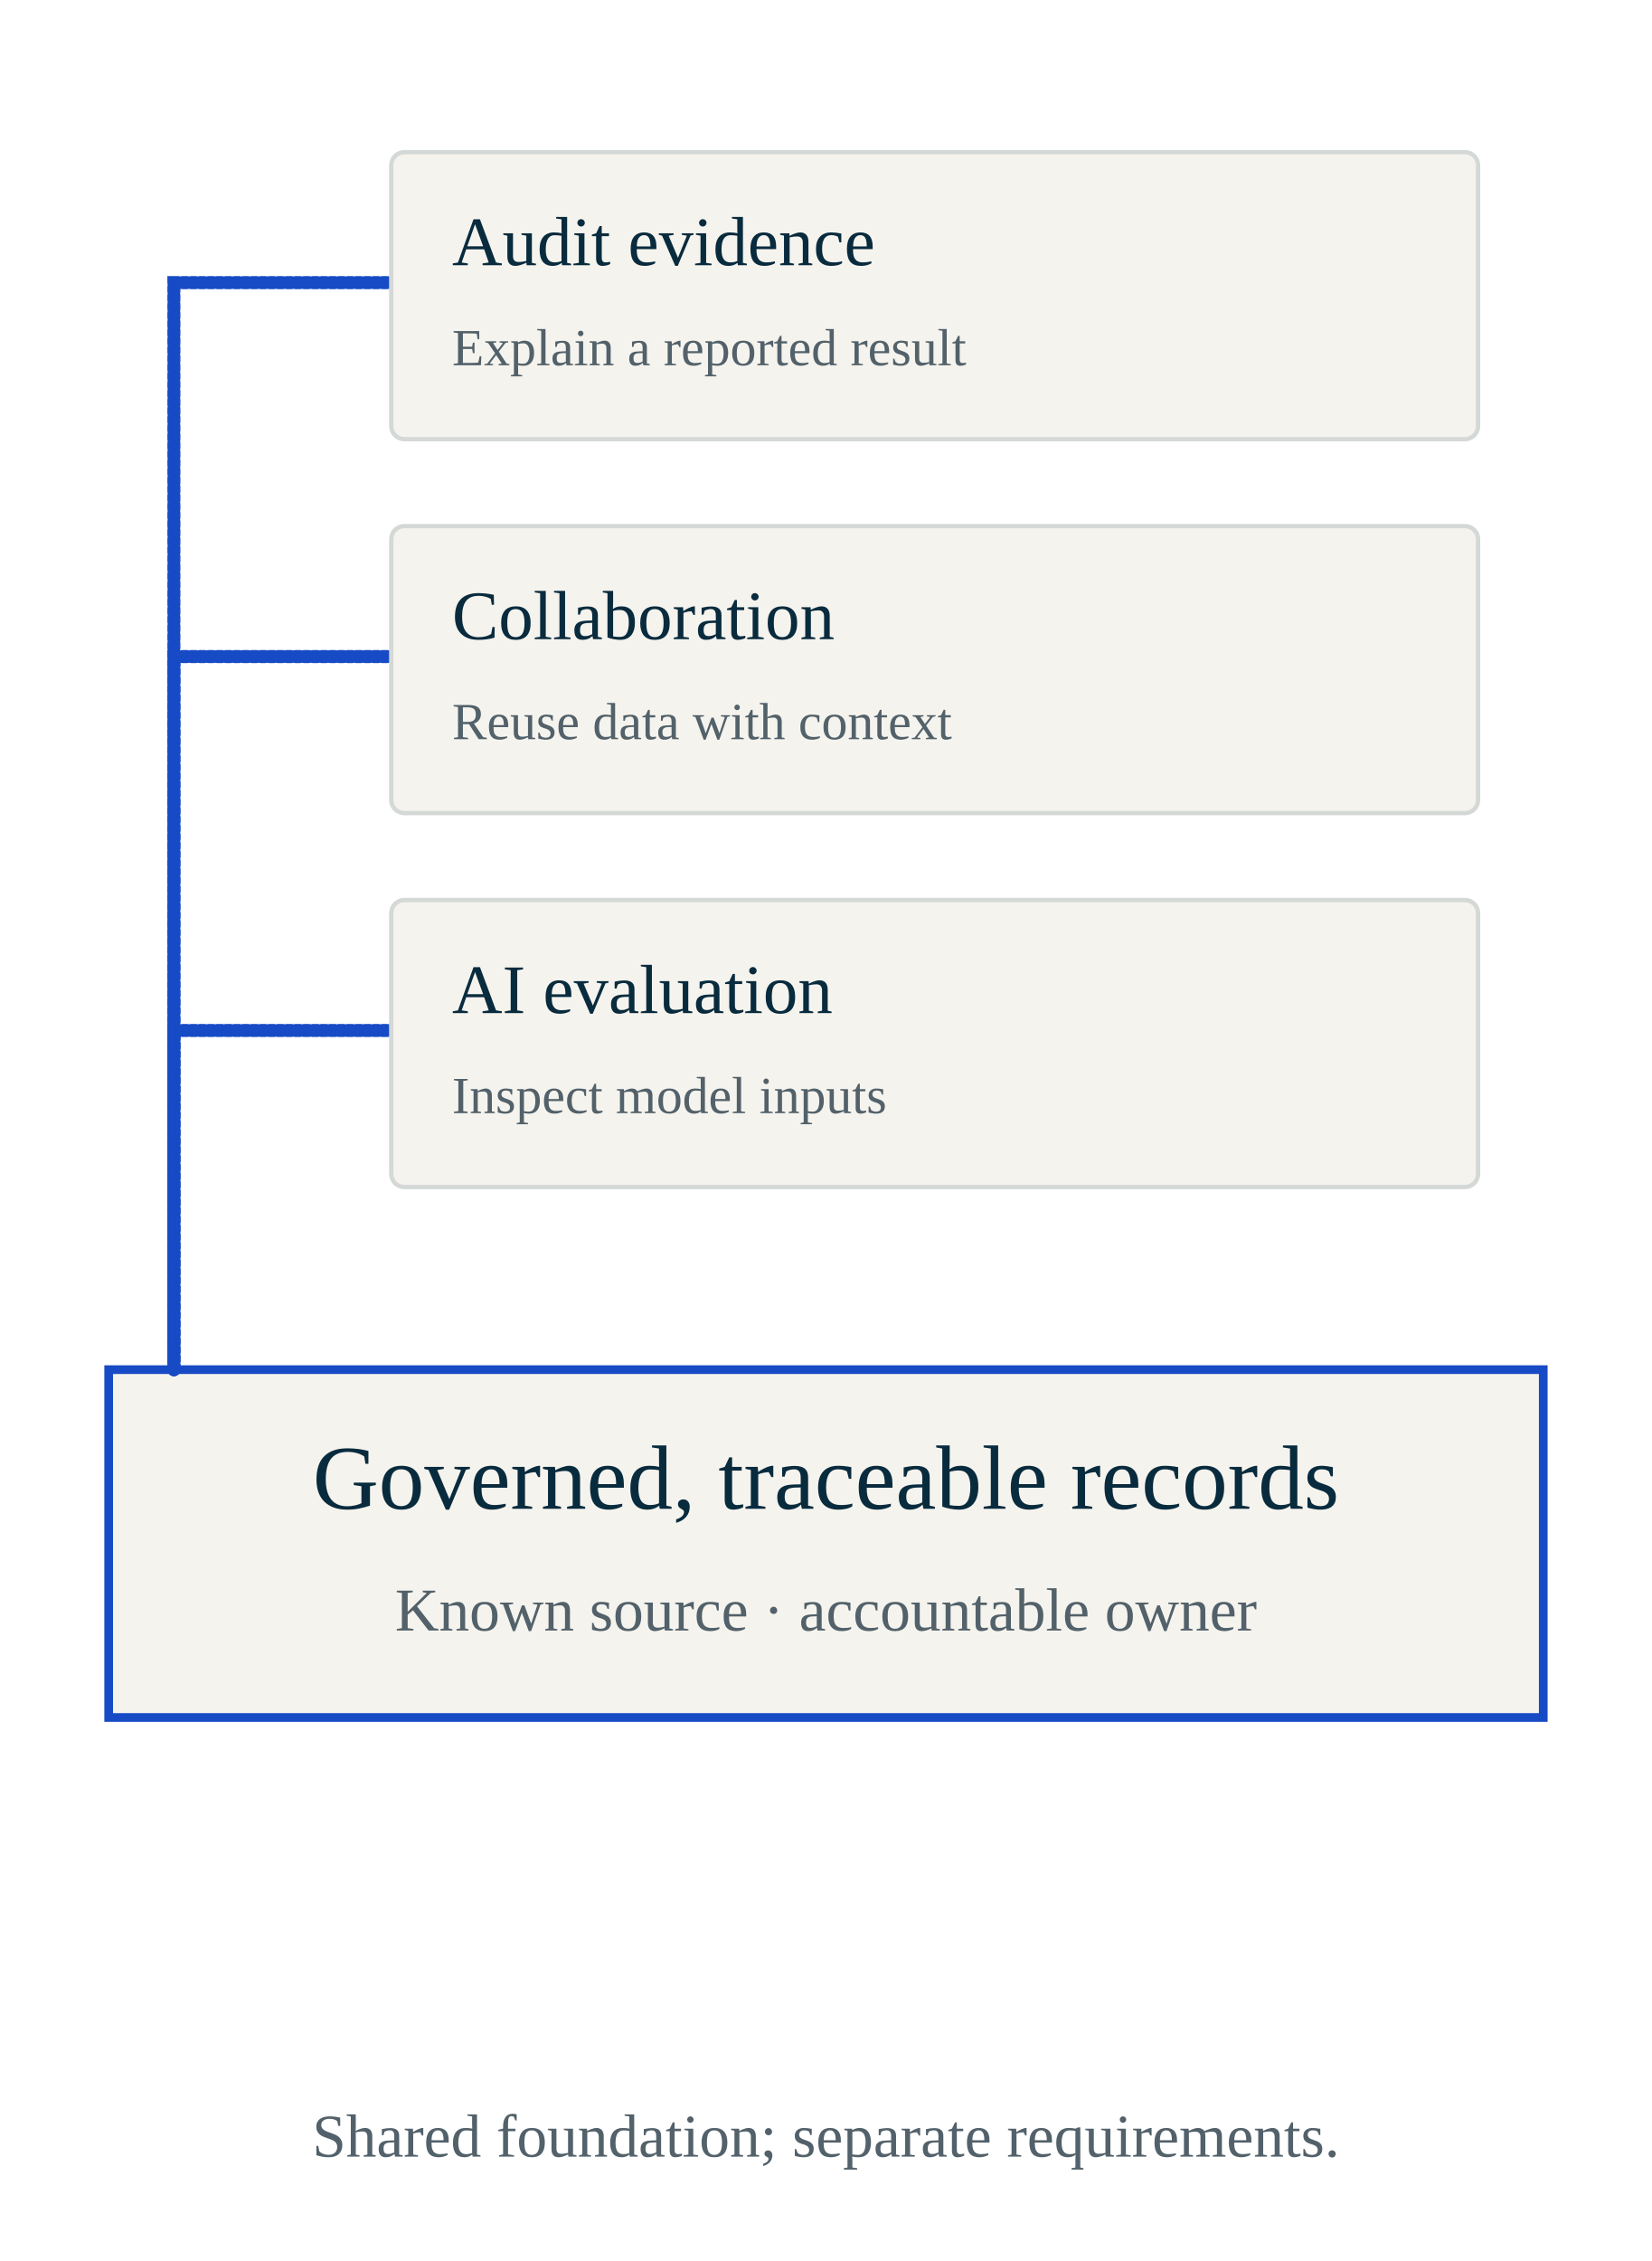
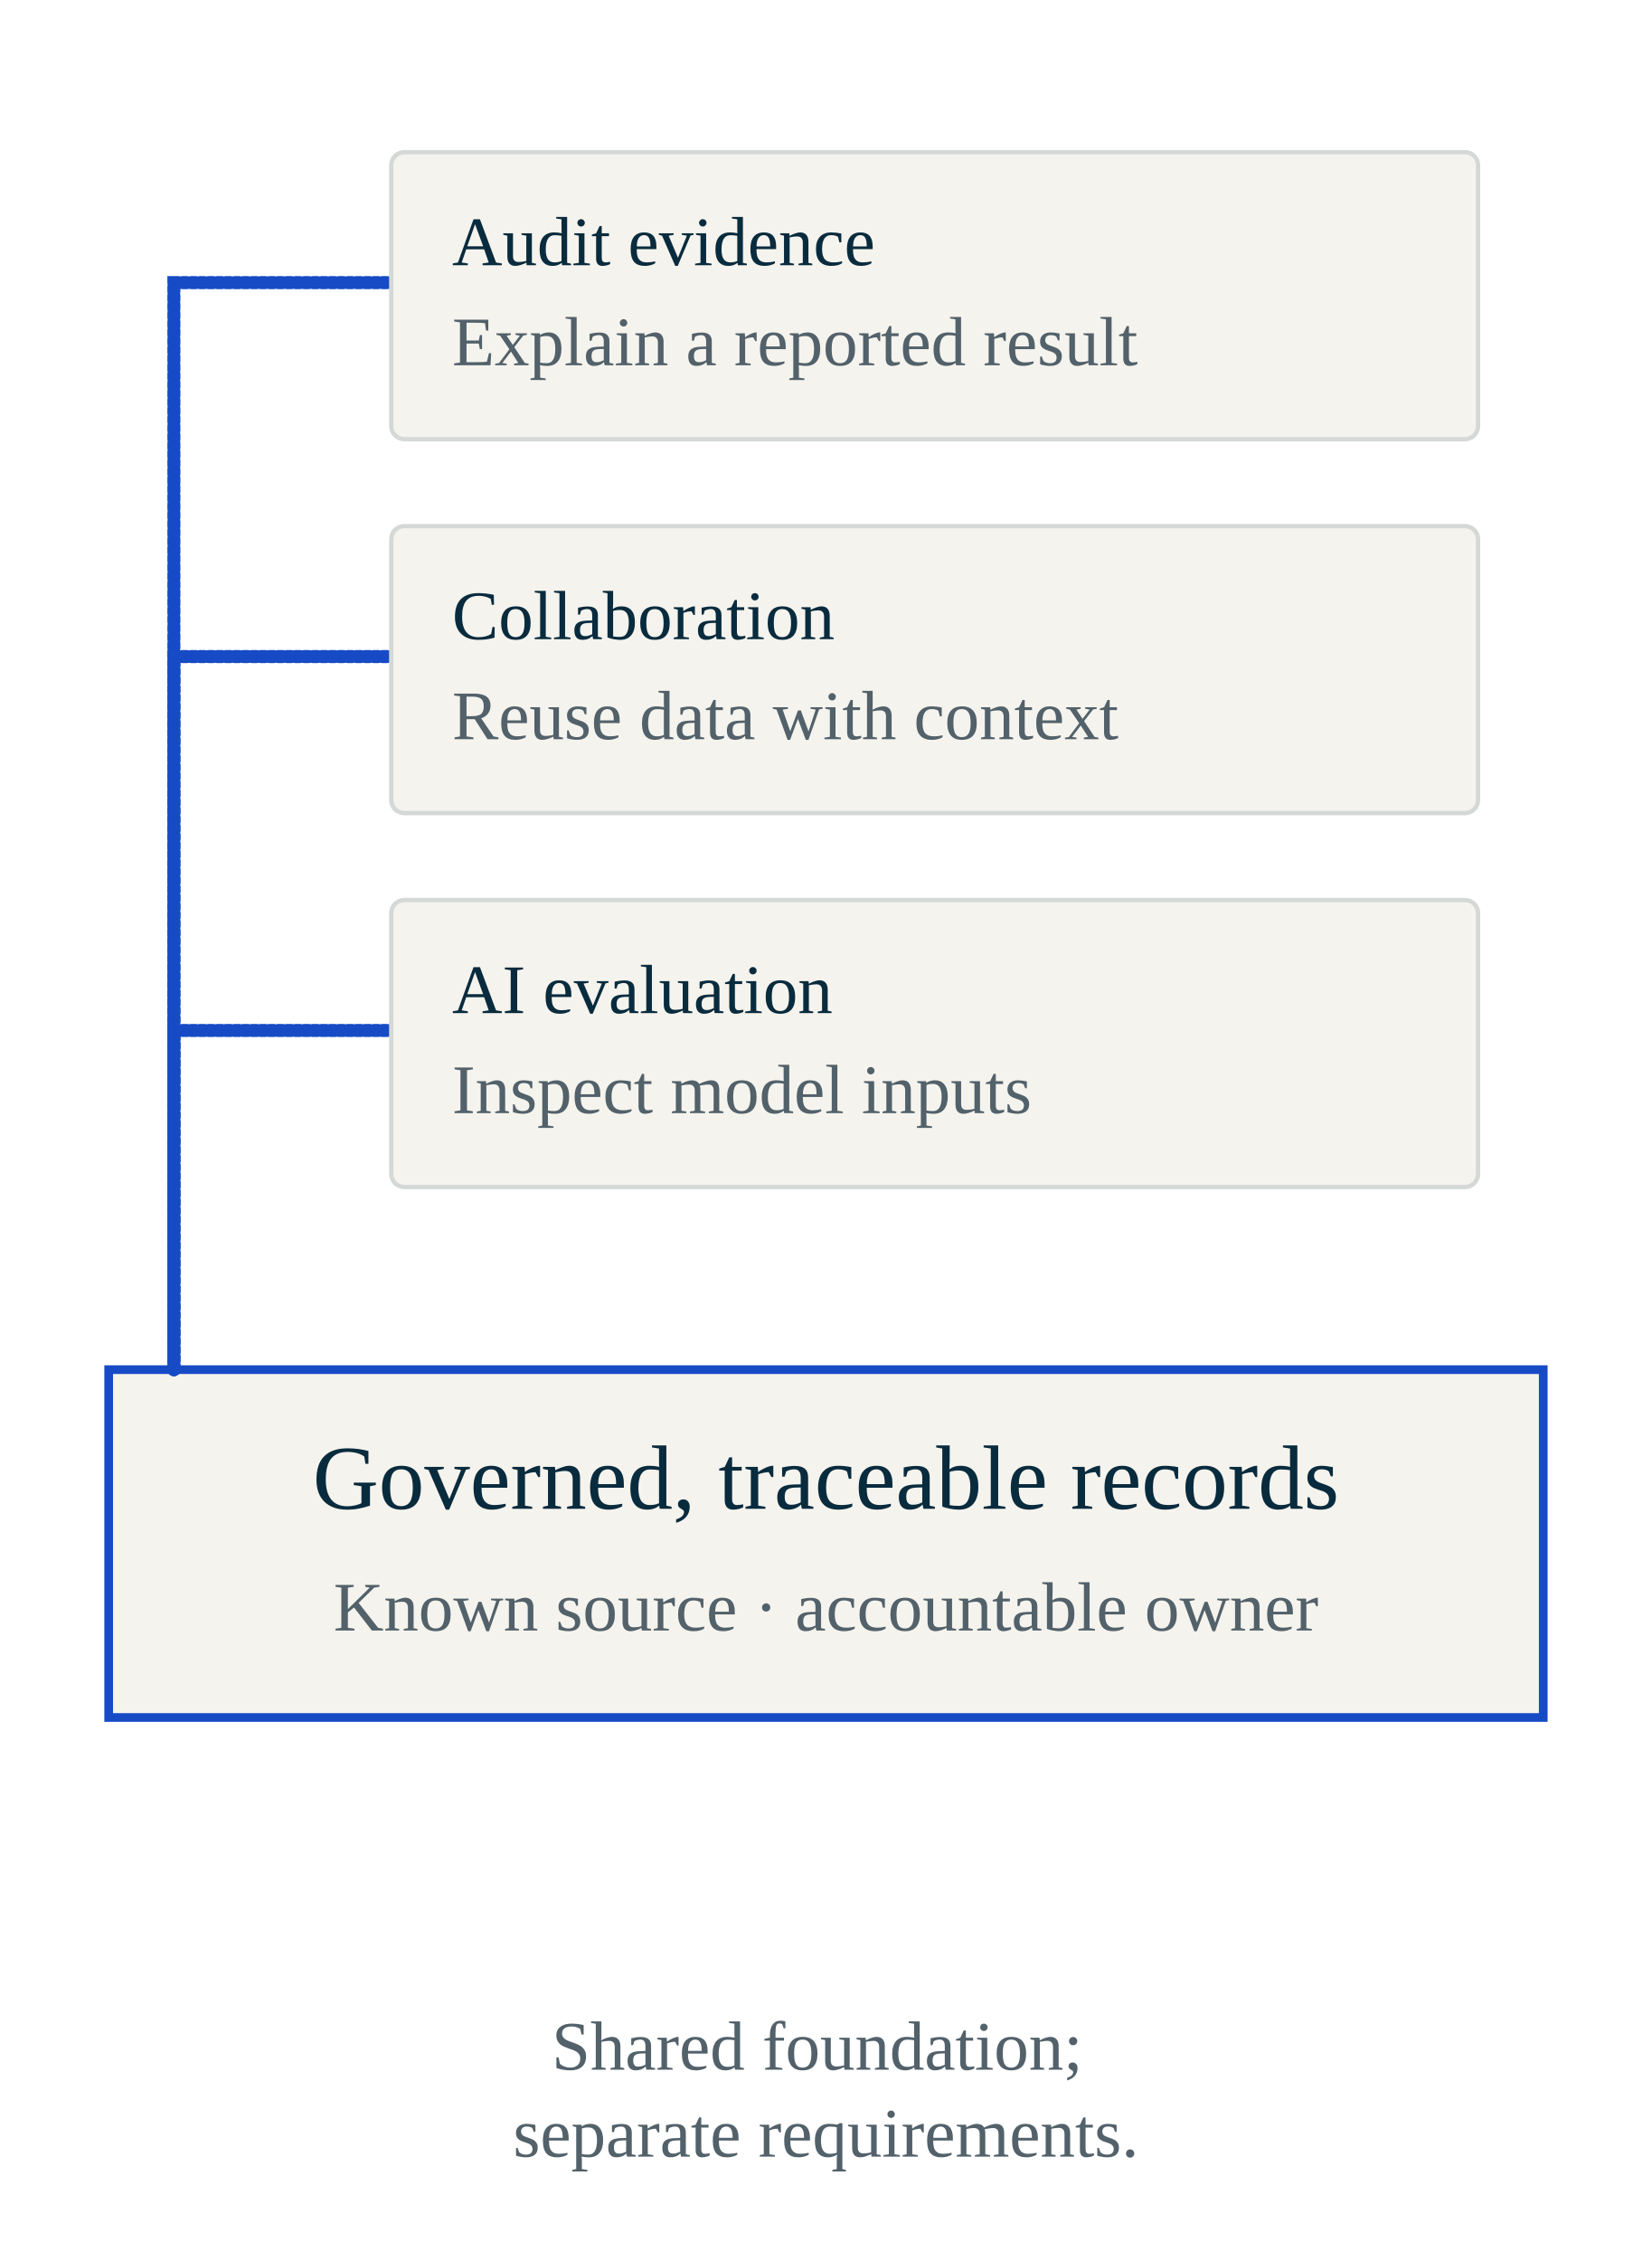
<svg xmlns="http://www.w3.org/2000/svg" class="vital-graphic" width="380" height="520" viewBox="0 0 380 520" role="img" aria-labelledby="data-governance-4-m-title data-governance-4-m-desc" style="font-family:var(--font-body,Inter,Arial,sans-serif)">
  <style>.sl-flow{stroke-dasharray:1;stroke-dashoffset:0;animation:sl-draw 2.5s ease both}.sl-reveal{animation:sl-reveal 1.2s ease both;transform-box:fill-box;transform-origin:center}@keyframes sl-draw{0%{stroke-dashoffset:1}100%{stroke-dashoffset:0}}@keyframes sl-reveal{0%{opacity:.12;transform:translateY(8px)}100%{opacity:1;transform:translateY(0)}}@media(prefers-reduced-motion:reduce){.sl-flow,.sl-reveal{animation:none!important}}</style>
  <path d="M25 315 H355 V395 H25 Z" fill="var(--bg,#f5f3ed)" stroke="var(--figure-accent,#174bc5)" stroke-width="2" />
  <text x="190" y="347" text-anchor="middle" font-size="21" fill="var(--text,#092b3e)">Governed, traceable records</text>
-   <text x="190" y="375" text-anchor="middle" font-size="14" fill="var(--text-dim,#52616a)">Known source · accountable owner</text>
+   <text x="190" y="375" text-anchor="middle" font-size="16" fill="var(--text-dim,#52616a)">Known source · accountable owner</text>
  <path d="M40 315 V65 H90" fill="none" stroke="var(--line,#d4d9d7)" stroke-width="2" stroke-linecap="round" />
  <path d="M40 315 V65 H90" fill="none" stroke="var(--figure-accent,#174bc5)" stroke-width="3" stroke-linecap="round" pathLength="1" class="vs-motion sl-flow" style="animation-delay:0s" />
  <g class="vs-motion sl-reveal" style="animation-delay:0.6s">
    <rect x="90" y="35" width="250" height="66" rx="3" fill="var(--bg,#f5f3ed)" stroke="var(--line,#d4d9d7)" />
    <text x="104" y="61" text-anchor="start" font-size="16" fill="var(--text,#092b3e)">Audit evidence</text>
-     <text x="104" y="84" text-anchor="start" font-size="12" fill="var(--text-dim,#52616a)">Explain a reported result</text>
+     <text x="104" y="84" text-anchor="start" font-size="16" fill="var(--text-dim,#52616a)">Explain a reported result</text>
  </g>
  <path d="M40 315 V151 H90" fill="none" stroke="var(--line,#d4d9d7)" stroke-width="2" stroke-linecap="round" />
  <path d="M40 315 V151 H90" fill="none" stroke="var(--figure-accent,#174bc5)" stroke-width="3" stroke-linecap="round" pathLength="1" class="vs-motion sl-flow" style="animation-delay:0.35s" />
  <g class="vs-motion sl-reveal" style="animation-delay:1s">
    <rect x="90" y="121" width="250" height="66" rx="3" fill="var(--bg,#f5f3ed)" stroke="var(--line,#d4d9d7)" />
    <text x="104" y="147" text-anchor="start" font-size="16" fill="var(--text,#092b3e)">Collaboration</text>
-     <text x="104" y="170" text-anchor="start" font-size="12" fill="var(--text-dim,#52616a)">Reuse data with context</text>
+     <text x="104" y="170" text-anchor="start" font-size="16" fill="var(--text-dim,#52616a)">Reuse data with context</text>
  </g>
  <path d="M40 315 V237 H90" fill="none" stroke="var(--line,#d4d9d7)" stroke-width="2" stroke-linecap="round" />
  <path d="M40 315 V237 H90" fill="none" stroke="var(--figure-accent,#174bc5)" stroke-width="3" stroke-linecap="round" pathLength="1" class="vs-motion sl-flow" style="animation-delay:0.7s" />
  <g class="vs-motion sl-reveal" style="animation-delay:1.4s">
    <rect x="90" y="207" width="250" height="66" rx="3" fill="var(--bg,#f5f3ed)" stroke="var(--line,#d4d9d7)" />
    <text x="104" y="233" text-anchor="start" font-size="16" fill="var(--text,#092b3e)">AI evaluation</text>
-     <text x="104" y="256" text-anchor="start" font-size="12" fill="var(--text-dim,#52616a)">Inspect model inputs</text>
+     <text x="104" y="256" text-anchor="start" font-size="16" fill="var(--text-dim,#52616a)">Inspect model inputs</text>
  </g>
-   <text x="190" y="496" text-anchor="middle" font-size="14" fill="var(--text-dim,#52616a)">Shared foundation; separate requirements.</text>
+   <text x="190" y="476" text-anchor="middle" font-size="16" fill="var(--text-dim,#52616a)">
+     <tspan x="190" y="476">Shared foundation; </tspan>
+     <tspan x="190" y="496">separate requirements.</tspan>
+   </text>
</svg>
